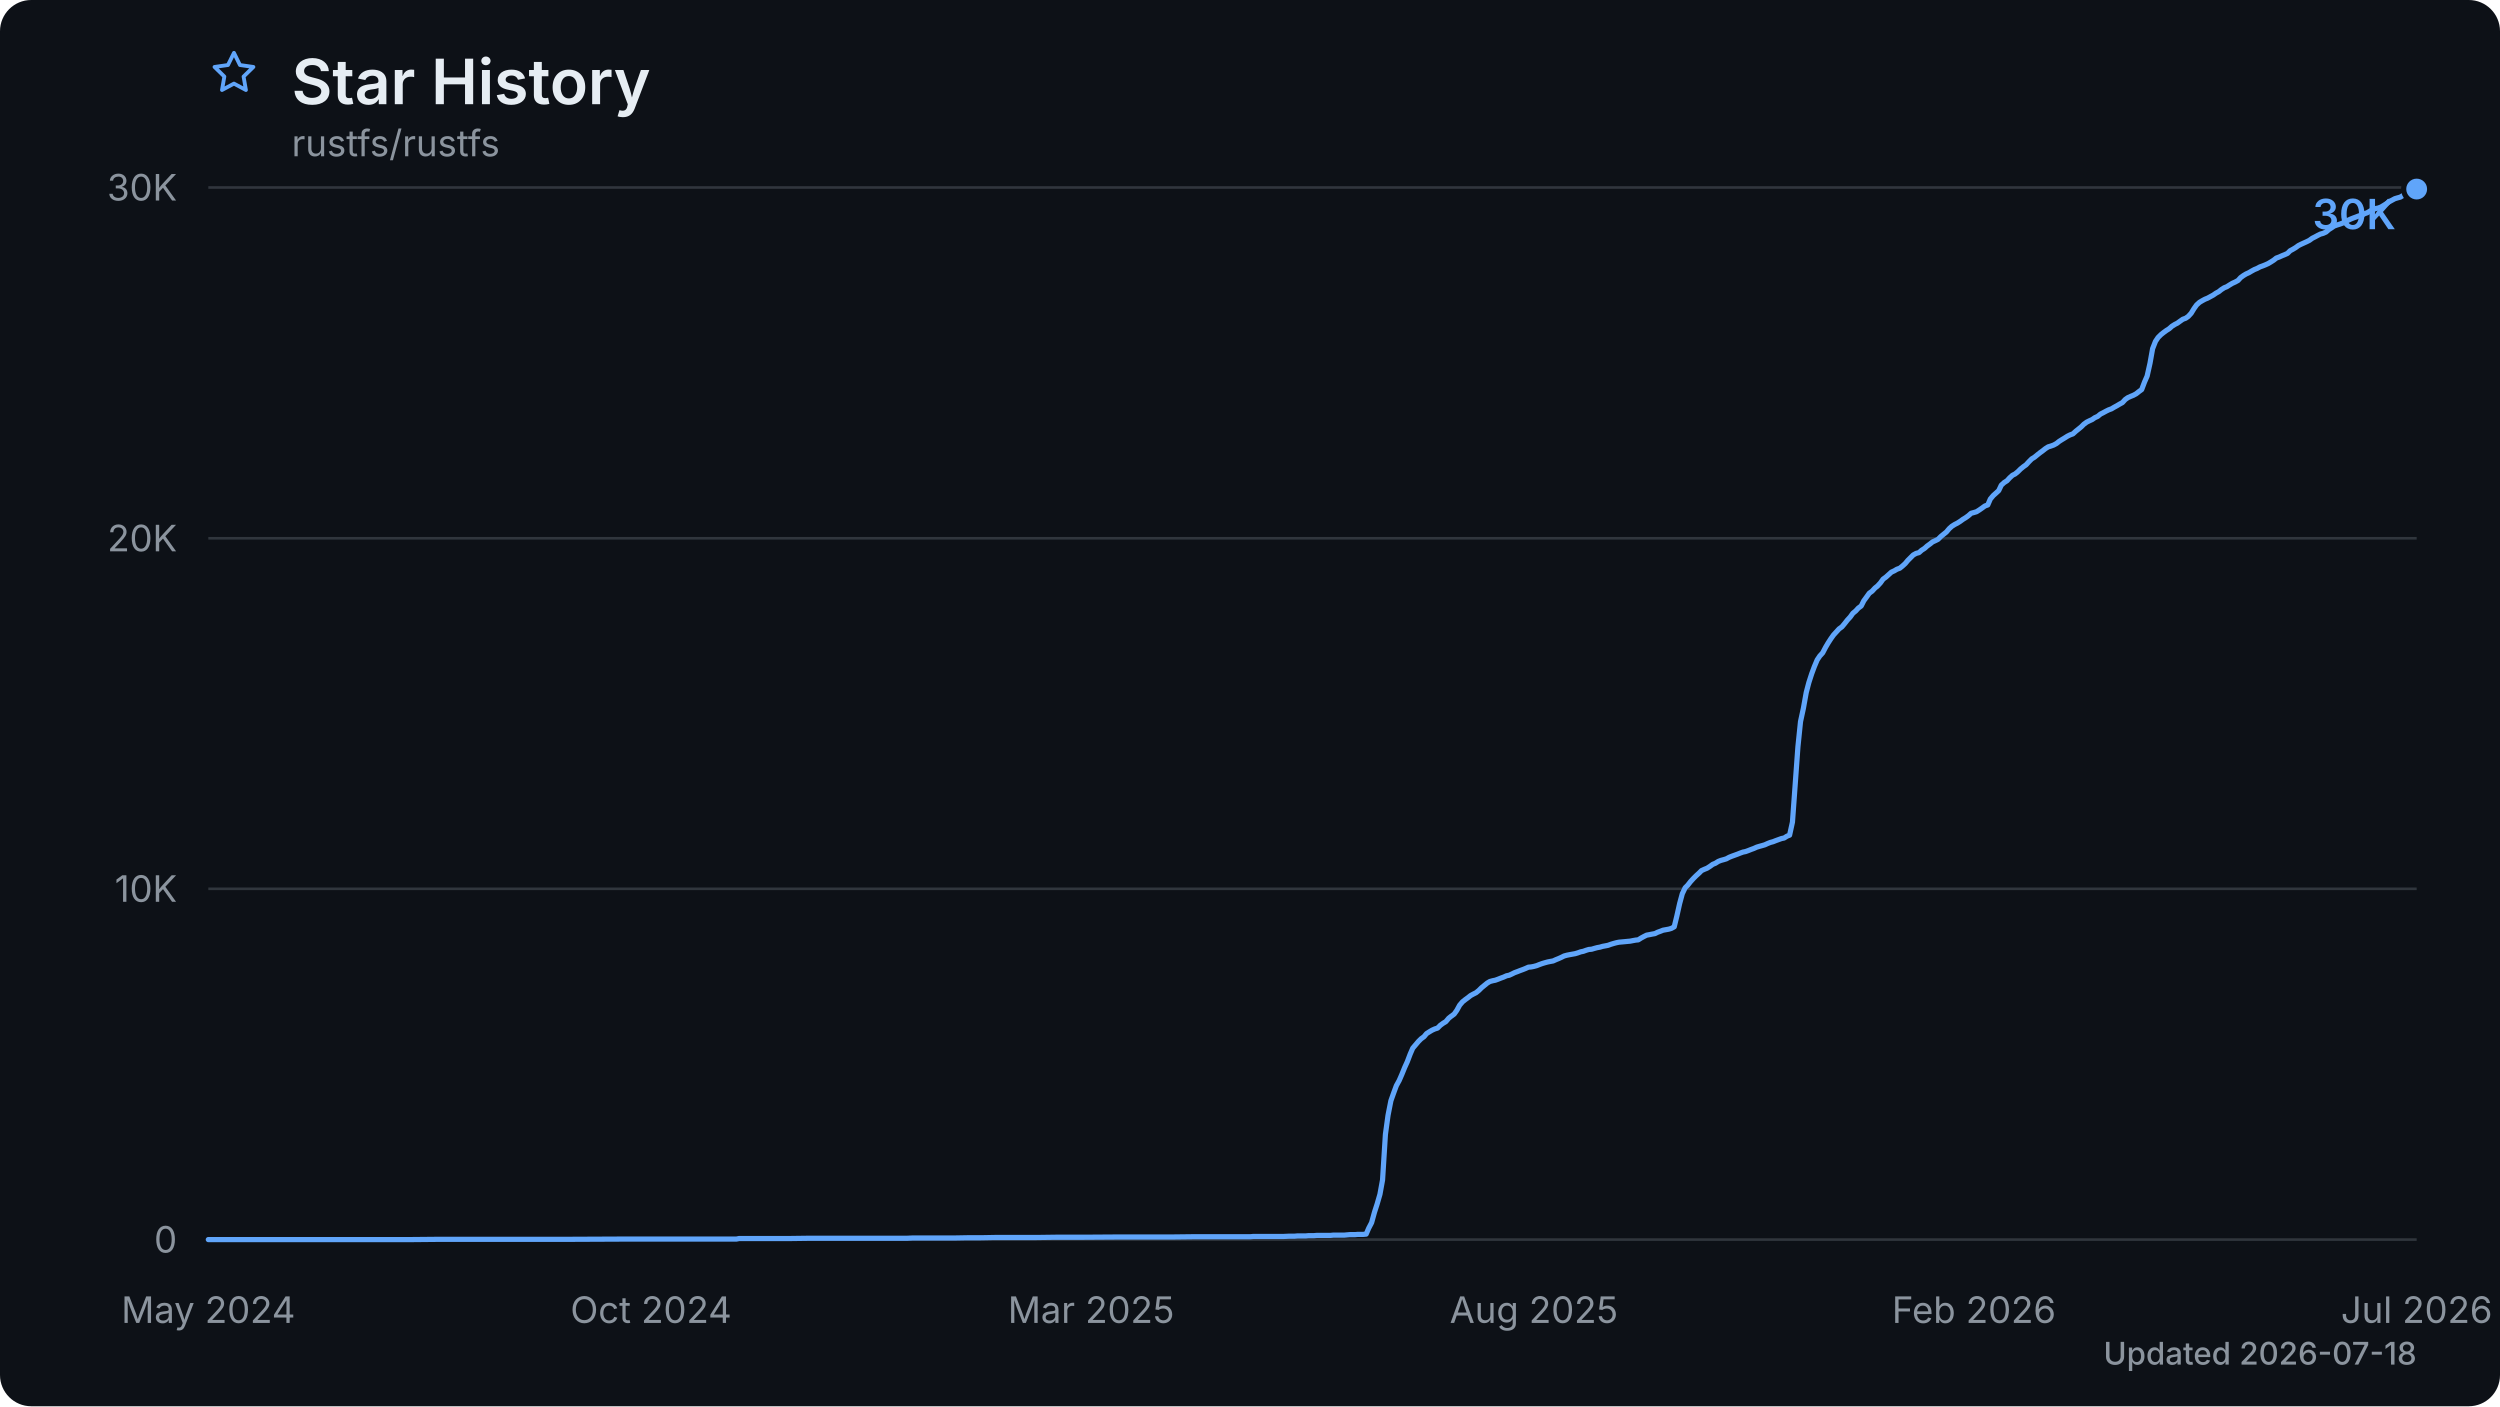
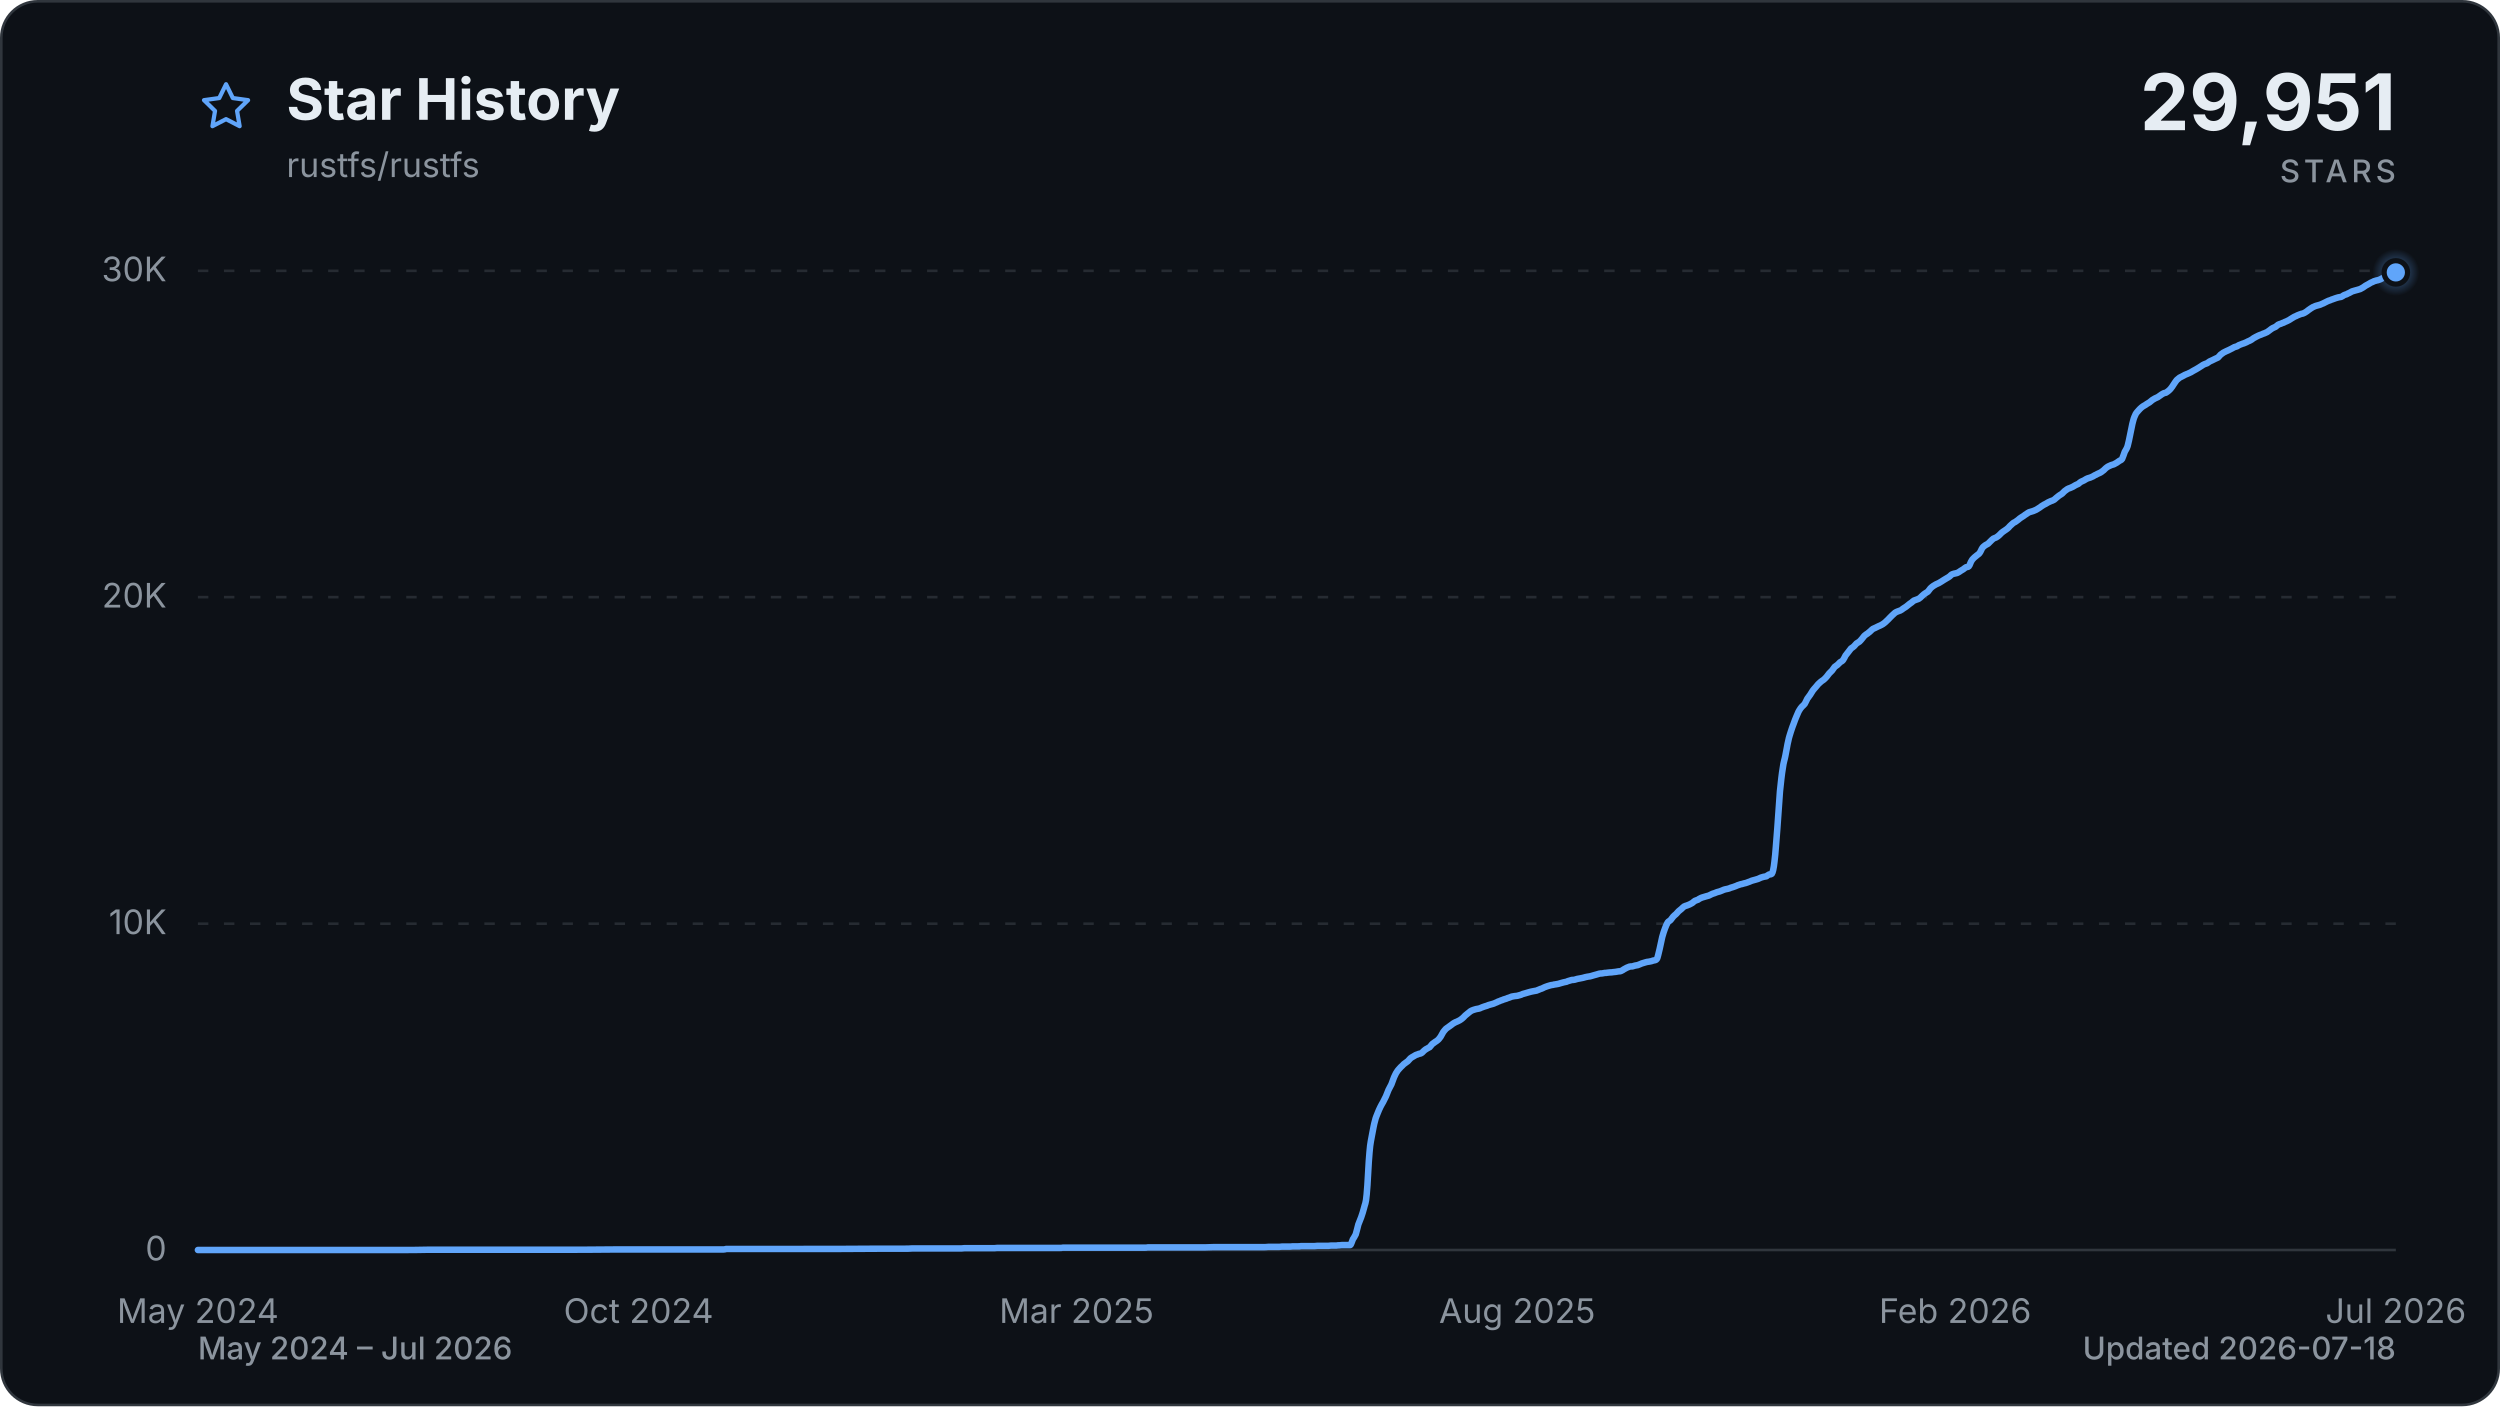
- <svg xmlns="http://www.w3.org/2000/svg" viewBox="0 0 960 540" role="img" aria-labelledby="title description" data-style="minimal" data-animated="true">
+ <svg xmlns="http://www.w3.org/2000/svg" viewBox="0 0 960 540" role="img" aria-labelledby="title description" data-style="minimal" data-variant="line" data-animated="true">
  <defs>
    <linearGradient id="trend" x1="0" y1="0" x2="1" y2="0">
      <stop offset="0%" stop-color="#60a5fa" />
      <stop offset="100%" stop-color="#60a5fa" />
    </linearGradient>
+     <radialGradient id="marker-halo" cx="50%" cy="50%" r="50%">
+       <stop offset="0%" stop-color="#60a5fa" stop-opacity="0.55" />
+       <stop offset="100%" stop-color="#60a5fa" stop-opacity="0" />
+     </radialGradient>
  </defs>
  <style>
- .trend-enter{transform-box:fill-box;transform-origin:center;animation:trend-enter 480ms cubic-bezier(0.16,1,0.3,1)}
- .marker-enter{transform-box:fill-box;transform-origin:center;animation:marker-enter 300ms cubic-bezier(0.16,1,0.3,1)}
- @keyframes trend-enter{from{opacity:.4;transform:translateY(8px)}to{opacity:1;transform:translateY(0)}}
- @keyframes marker-enter{from{opacity:.6;transform:scale(.82)}to{opacity:1;transform:scale(1)}}
- @media (prefers-reduced-motion:reduce){.trend-enter,.marker-enter{animation:none!important}}
+ .trend-enter{transform-box:fill-box;transform-origin:center;animation:trend-enter 520ms cubic-bezier(0.16,1,0.3,1)}
+ .marker-enter{transform-box:fill-box;transform-origin:center;animation:marker-enter 320ms cubic-bezier(0.16,1,0.3,1) 200ms both}
+ .marker-pulse{transform-box:fill-box;transform-origin:center;animation:marker-pulse 2.6s ease-out infinite}
+ @keyframes trend-enter{from{opacity:.35;transform:translateY(10px)}to{opacity:1;transform:translateY(0)}}
+ @keyframes marker-enter{from{opacity:0;transform:scale(.4)}to{opacity:1;transform:scale(1)}}
+ @keyframes marker-pulse{0%{opacity:.5;transform:scale(.7)}70%,100%{opacity:0;transform:scale(2.1)}}
+ @media (prefers-reduced-motion:reduce){.trend-enter,.marker-enter,.marker-pulse{animation:none!important}}
+ @media (prefers-reduced-motion:reduce){.marker-pulse{opacity:0}}
</style>
-   <rect width="960" height="540" fill="#0d1117" rx="12" />
-   <path d="M12 2.8l2.8 5.7 6.3.9-4.6 4.5 1.1 6.3-5.6-3-5.6 3 1.1-6.3-4.6-4.5 6.3-.9L12 2.8Z" transform="translate(80 18) scale(.82)" fill="none" stroke="url(#trend)" stroke-width="1.8" stroke-linejoin="round" aria-hidden="true" />
-   <text x="112" y="40" fill="#e6edf3" font-family="ui-sans-serif, system-ui, -apple-system, BlinkMacSystemFont, 'Segoe UI', sans-serif" font-size="24" font-weight="600">Star History</text>
-   <text x="112" y="60" fill="#8b949e" font-family="ui-sans-serif, system-ui, -apple-system, BlinkMacSystemFont, 'Segoe UI', sans-serif" font-size="14">rustfs/rustfs</text>
-   <line x1="80" y1="476.0" x2="928" y2="476.0" stroke="#30363d" stroke-width="1" />
-   <text x="68" y="481.0" fill="#8b949e" font-family="ui-sans-serif, system-ui, -apple-system, BlinkMacSystemFont, 'Segoe UI', sans-serif" font-size="14" text-anchor="end">0</text>
-   <line x1="80" y1="341.3" x2="928" y2="341.3" stroke="#30363d" stroke-width="1" />
-   <text x="68" y="346.3" fill="#8b949e" font-family="ui-sans-serif, system-ui, -apple-system, BlinkMacSystemFont, 'Segoe UI', sans-serif" font-size="14" text-anchor="end">10K</text>
-   <line x1="80" y1="206.7" x2="928" y2="206.7" stroke="#30363d" stroke-width="1" />
-   <text x="68" y="211.7" fill="#8b949e" font-family="ui-sans-serif, system-ui, -apple-system, BlinkMacSystemFont, 'Segoe UI', sans-serif" font-size="14" text-anchor="end">20K</text>
-   <line x1="80" y1="72.0" x2="928" y2="72.0" stroke="#30363d" stroke-width="1" />
-   <text x="68" y="77.0" fill="#8b949e" font-family="ui-sans-serif, system-ui, -apple-system, BlinkMacSystemFont, 'Segoe UI', sans-serif" font-size="14" text-anchor="end">30K</text>
-   <text x="80.0" y="508" fill="#8b949e" font-family="ui-sans-serif, system-ui, -apple-system, BlinkMacSystemFont, 'Segoe UI', sans-serif" font-size="14" text-anchor="middle">May 2024</text>
-   <text x="250.0" y="508" fill="#8b949e" font-family="ui-sans-serif, system-ui, -apple-system, BlinkMacSystemFont, 'Segoe UI', sans-serif" font-size="14" text-anchor="middle">Oct 2024</text>
-   <text x="419.0" y="508" fill="#8b949e" font-family="ui-sans-serif, system-ui, -apple-system, BlinkMacSystemFont, 'Segoe UI', sans-serif" font-size="14" text-anchor="middle">Mar 2025</text>
-   <text x="589.0" y="508" fill="#8b949e" font-family="ui-sans-serif, system-ui, -apple-system, BlinkMacSystemFont, 'Segoe UI', sans-serif" font-size="14" text-anchor="middle">Aug 2025</text>
-   <text x="758.0" y="508" fill="#8b949e" font-family="ui-sans-serif, system-ui, -apple-system, BlinkMacSystemFont, 'Segoe UI', sans-serif" font-size="14" text-anchor="middle">Feb 2026</text>
-   <text x="928.0" y="508" fill="#8b949e" font-family="ui-sans-serif, system-ui, -apple-system, BlinkMacSystemFont, 'Segoe UI', sans-serif" font-size="14" text-anchor="middle">Jul 2026</text>
+   <rect x="0.5" y="0.5" width="959" height="539" fill="#0d1117" stroke="#30363d" stroke-width="1" rx="14" />
+   <path d="M12 2.6l2.9 5.9 6.5.9-4.7 4.6 1.1 6.5-5.8-3-5.8 3 1.1-6.5-4.7-4.6 6.5-.9L12 2.6Z" transform="translate(76 30) scale(.9)" fill="none" stroke="url(#trend)" stroke-width="1.8" stroke-linejoin="round" aria-hidden="true" />
+   <text x="110" y="46" fill="#e6edf3" font-family="ui-sans-serif, system-ui, -apple-system, BlinkMacSystemFont, 'Segoe UI', sans-serif" font-size="22" font-weight="700">Star History</text>
+   <text x="110" y="68" fill="#8b949e" font-family="ui-sans-serif, system-ui, -apple-system, BlinkMacSystemFont, 'Segoe UI', sans-serif" font-size="13">rustfs/rustfs</text>
+   <text x="920" y="50" fill="#e6edf3" font-family="ui-sans-serif, system-ui, -apple-system, BlinkMacSystemFont, 'Segoe UI', sans-serif" font-size="30" font-weight="700" text-anchor="end">29,951</text>
+   <text x="920" y="70" fill="#8b949e" font-family="ui-sans-serif, system-ui, -apple-system, BlinkMacSystemFont, 'Segoe UI', sans-serif" font-size="12" font-weight="500" letter-spacing="1.5" text-anchor="end">STARS</text>
+   <line x1="76" y1="480.0" x2="920" y2="480.0" stroke="#30363d" stroke-width="1" stroke-dasharray="0" opacity="1" />
+   <text x="64" y="484.0" fill="#8b949e" font-family="ui-sans-serif, system-ui, -apple-system, BlinkMacSystemFont, 'Segoe UI', sans-serif" font-size="13" text-anchor="end">0</text>
+   <line x1="76" y1="354.7" x2="920" y2="354.7" stroke="#30363d" stroke-width="1" stroke-dasharray="4 6" opacity="0.7" />
+   <text x="64" y="358.7" fill="#8b949e" font-family="ui-sans-serif, system-ui, -apple-system, BlinkMacSystemFont, 'Segoe UI', sans-serif" font-size="13" text-anchor="end">10K</text>
+   <line x1="76" y1="229.3" x2="920" y2="229.3" stroke="#30363d" stroke-width="1" stroke-dasharray="4 6" opacity="0.7" />
+   <text x="64" y="233.3" fill="#8b949e" font-family="ui-sans-serif, system-ui, -apple-system, BlinkMacSystemFont, 'Segoe UI', sans-serif" font-size="13" text-anchor="end">20K</text>
+   <line x1="76" y1="104.0" x2="920" y2="104.0" stroke="#30363d" stroke-width="1" stroke-dasharray="4 6" opacity="0.7" />
+   <text x="64" y="108.0" fill="#8b949e" font-family="ui-sans-serif, system-ui, -apple-system, BlinkMacSystemFont, 'Segoe UI', sans-serif" font-size="13" text-anchor="end">30K</text>
+   <text x="76.0" y="508" fill="#8b949e" font-family="ui-sans-serif, system-ui, -apple-system, BlinkMacSystemFont, 'Segoe UI', sans-serif" font-size="13" text-anchor="middle">May 2024</text>
+   <text x="245.2" y="508" fill="#8b949e" font-family="ui-sans-serif, system-ui, -apple-system, BlinkMacSystemFont, 'Segoe UI', sans-serif" font-size="13" text-anchor="middle">Oct 2024</text>
+   <text x="413.4" y="508" fill="#8b949e" font-family="ui-sans-serif, system-ui, -apple-system, BlinkMacSystemFont, 'Segoe UI', sans-serif" font-size="13" text-anchor="middle">Mar 2025</text>
+   <text x="582.6" y="508" fill="#8b949e" font-family="ui-sans-serif, system-ui, -apple-system, BlinkMacSystemFont, 'Segoe UI', sans-serif" font-size="13" text-anchor="middle">Aug 2025</text>
+   <text x="750.8" y="508" fill="#8b949e" font-family="ui-sans-serif, system-ui, -apple-system, BlinkMacSystemFont, 'Segoe UI', sans-serif" font-size="13" text-anchor="middle">Feb 2026</text>
+   <text x="920.0" y="508" fill="#8b949e" font-family="ui-sans-serif, system-ui, -apple-system, BlinkMacSystemFont, 'Segoe UI', sans-serif" font-size="13" text-anchor="middle">Jul 2026</text>
  <g class="trend-enter">
-     <path d="M 80.0 476.0 L 140.2 476.0 L 158.1 476.0 L 168.7 475.9 L 172.9 475.9 L 190.9 475.9 L 194.1 475.9 L 196.2 475.9 L 199.3 475.9 L 200.4 475.9 L 218.3 475.9 L 240.5 475.8 L 246.9 475.8 L 260.6 475.8 L 265.9 475.8 L 270.1 475.8 L 282.8 475.8 L 283.8 475.6 L 288.0 475.6 L 295.4 475.6 L 297.5 475.6 L 302.8 475.6 L 310.2 475.5 L 312.3 475.5 L 343.0 475.5 L 344.0 475.5 L 346.1 475.5 L 348.2 475.5 L 350.3 475.4 L 351.4 475.4 L 352.5 475.4 L 355.6 475.4 L 356.7 475.4 L 366.2 475.4 L 371.5 475.3 L 374.6 475.3 L 375.7 475.3 L 376.7 475.3 L 382.0 475.2 L 383.1 475.2 L 386.3 475.2 L 387.3 475.2 L 388.4 475.2 L 393.6 475.2 L 397.9 475.2 L 405.3 475.1 L 409.5 475.1 L 411.6 475.1 L 412.7 475.1 L 413.7 475.1 L 415.8 475.1 L 430.6 475.0 L 435.9 475.0 L 445.4 475.0 L 446.4 475.0 L 450.7 475.0 L 459.1 474.9 L 461.2 474.9 L 463.3 474.9 L 464.4 474.9 L 468.6 474.9 L 471.8 474.9 L 480.2 474.9 L 481.3 474.8 L 486.6 474.8 L 487.6 474.8 L 488.7 474.8 L 489.7 474.8 L 490.8 474.8 L 492.9 474.8 L 495.0 474.7 L 496.1 474.7 L 497.1 474.7 L 498.2 474.6 L 499.2 474.6 L 500.3 474.6 L 501.4 474.6 L 502.4 474.5 L 503.5 474.5 L 504.5 474.5 L 505.6 474.4 L 508.8 474.4 L 510.9 474.4 L 511.9 474.3 L 513.0 474.3 L 516.1 474.3 L 517.2 474.2 L 518.3 474.1 L 519.3 474.1 L 520.4 474.1 L 521.4 474.0 L 522.5 474.0 L 523.5 474.0 L 524.6 473.9 L 525.6 471.6 L 526.7 469.5 L 527.8 465.5 L 528.8 462.4 L 529.9 458.6 L 530.9 453.1 L 532.0 435.6 L 533.0 428.3 L 534.1 422.7 L 535.2 419.6 L 536.2 416.9 L 537.3 414.9 L 538.3 412.6 L 539.4 409.9 L 540.4 407.7 L 541.5 404.8 L 542.5 402.5 L 543.6 401.2 L 544.7 399.9 L 545.7 398.9 L 546.8 398.1 L 547.8 396.9 L 548.9 396.2 L 549.9 395.6 L 551.0 395.1 L 552.0 394.8 L 553.1 393.7 L 554.2 392.9 L 555.2 392.3 L 556.3 391.0 L 557.3 390.2 L 558.4 389.4 L 559.4 388.0 L 560.5 386.0 L 561.6 384.7 L 562.6 383.9 L 563.7 383.1 L 564.7 382.3 L 565.8 381.7 L 566.8 381.2 L 567.9 380.3 L 568.9 379.3 L 570.0 378.4 L 571.1 377.5 L 572.1 376.9 L 573.2 376.6 L 574.2 376.4 L 575.3 376.0 L 576.3 375.6 L 577.4 375.2 L 578.5 374.7 L 579.5 374.5 L 580.6 374.0 L 581.6 373.5 L 582.7 373.1 L 583.7 372.7 L 584.8 372.3 L 585.8 371.9 L 586.9 371.4 L 588.0 371.3 L 589.0 371.1 L 590.1 370.8 L 591.1 370.4 L 592.2 370.0 L 593.2 369.7 L 594.3 369.4 L 595.3 369.2 L 596.4 369.0 L 597.5 368.5 L 598.5 368.1 L 599.6 367.6 L 600.6 367.1 L 601.7 366.8 L 602.7 366.6 L 603.8 366.4 L 604.9 366.2 L 605.9 365.9 L 607.0 365.5 L 608.0 365.3 L 609.1 364.9 L 610.1 364.6 L 611.2 364.5 L 612.2 364.2 L 613.3 363.9 L 614.4 363.7 L 615.4 363.4 L 616.5 363.2 L 617.5 363.0 L 618.6 362.6 L 619.6 362.3 L 620.7 362.0 L 621.7 361.8 L 622.8 361.7 L 623.9 361.6 L 624.9 361.5 L 626.0 361.4 L 627.0 361.2 L 628.1 361.0 L 629.1 360.9 L 630.2 360.2 L 631.3 359.6 L 632.3 359.1 L 633.4 358.9 L 634.4 358.7 L 635.5 358.5 L 636.5 358.0 L 637.6 357.6 L 638.6 357.2 L 639.7 357.0 L 640.8 356.8 L 641.8 356.5 L 642.9 355.9 L 643.9 351.8 L 645.0 346.9 L 646.0 343.2 L 647.1 340.9 L 648.1 339.9 L 649.2 338.5 L 650.3 337.3 L 651.3 336.3 L 652.4 335.3 L 653.4 334.3 L 654.5 333.8 L 655.5 333.4 L 656.6 332.7 L 657.7 331.9 L 658.7 331.5 L 659.8 330.8 L 660.8 330.4 L 661.9 330.1 L 662.9 329.8 L 664.0 329.2 L 665.0 328.8 L 666.1 328.4 L 667.2 328.0 L 668.2 327.6 L 669.3 327.2 L 670.3 327.0 L 671.4 326.6 L 672.4 326.2 L 673.5 325.8 L 674.6 325.3 L 675.6 325.0 L 676.7 324.7 L 677.7 324.4 L 678.8 323.9 L 679.8 323.5 L 680.9 323.2 L 681.9 322.8 L 683.0 322.4 L 684.1 322.0 L 685.1 321.8 L 686.2 321.1 L 687.2 320.7 L 688.3 315.7 L 689.3 302.0 L 690.4 286.8 L 691.4 277.1 L 692.5 272.0 L 693.6 265.9 L 694.6 262.1 L 695.7 258.7 L 696.7 256.0 L 697.8 253.4 L 698.8 251.9 L 699.9 250.7 L 701.0 248.6 L 702.0 246.9 L 703.1 245.2 L 704.1 243.8 L 705.2 242.6 L 706.2 241.5 L 707.3 240.7 L 708.3 239.5 L 709.4 238.1 L 710.5 236.9 L 711.5 235.5 L 712.6 234.6 L 713.6 233.5 L 714.7 232.7 L 715.7 230.7 L 716.8 229.2 L 717.8 227.8 L 718.9 227.0 L 720.0 225.8 L 721.0 225.0 L 722.1 223.8 L 723.1 222.4 L 724.2 221.6 L 725.2 220.7 L 726.3 219.7 L 727.4 219.2 L 728.4 218.6 L 729.5 218.2 L 730.5 217.4 L 731.6 216.4 L 732.6 215.2 L 733.7 214.1 L 734.7 213.1 L 735.8 212.5 L 736.9 212.2 L 737.9 211.3 L 739.0 210.6 L 740.0 209.7 L 741.1 208.9 L 742.1 208.1 L 743.2 207.6 L 744.2 207.1 L 745.3 206.0 L 746.4 205.1 L 747.4 204.3 L 748.5 203.0 L 749.5 202.1 L 750.6 201.4 L 751.6 200.9 L 752.7 200.2 L 753.8 199.4 L 754.8 198.8 L 755.9 198.0 L 756.9 197.1 L 758.0 196.8 L 759.0 196.5 L 760.1 195.8 L 761.1 195.1 L 762.2 194.3 L 763.3 193.9 L 764.3 191.6 L 765.4 190.3 L 766.4 189.4 L 767.5 188.4 L 768.5 186.3 L 769.6 185.3 L 770.7 184.6 L 771.7 183.5 L 772.8 182.5 L 773.8 182.0 L 774.9 181.1 L 775.9 180.1 L 777.0 179.2 L 778.0 178.5 L 779.1 177.3 L 780.2 176.2 L 781.2 175.6 L 782.3 174.7 L 783.3 173.9 L 784.4 173.1 L 785.4 172.3 L 786.5 171.6 L 787.5 171.3 L 788.6 170.9 L 789.7 170.3 L 790.7 169.5 L 791.8 168.8 L 792.8 168.2 L 793.9 167.5 L 794.9 167.0 L 796.0 166.6 L 797.1 165.6 L 798.1 164.8 L 799.2 163.9 L 800.2 162.9 L 801.3 162.1 L 802.3 161.6 L 803.4 161.1 L 804.4 160.4 L 805.5 159.9 L 806.6 159.0 L 807.6 158.5 L 808.7 157.9 L 809.7 157.4 L 810.8 157.0 L 811.8 156.4 L 812.9 155.8 L 813.9 155.2 L 815.0 154.6 L 816.1 153.4 L 817.1 152.7 L 818.2 152.2 L 819.2 151.8 L 820.3 151.2 L 821.3 150.4 L 822.4 149.6 L 823.5 146.7 L 824.5 144.4 L 825.6 139.5 L 826.6 133.9 L 827.7 131.1 L 828.7 129.6 L 829.8 128.5 L 830.8 127.7 L 831.9 126.9 L 833.0 126.2 L 834.0 125.3 L 835.1 124.6 L 836.1 124.1 L 837.2 123.3 L 838.2 122.6 L 839.3 122.2 L 840.3 121.5 L 841.4 120.3 L 842.5 118.5 L 843.5 117.1 L 844.6 116.1 L 845.6 115.5 L 846.7 114.9 L 847.7 114.5 L 848.8 113.9 L 849.9 113.3 L 850.9 112.6 L 852.0 112.0 L 853.0 111.2 L 854.1 110.5 L 855.1 110.1 L 856.2 109.4 L 857.2 108.8 L 858.3 108.3 L 859.4 107.7 L 860.4 106.6 L 861.5 105.8 L 862.5 105.2 L 863.6 104.7 L 864.6 104.1 L 865.7 103.5 L 866.7 103.1 L 867.8 102.5 L 868.9 102.1 L 869.9 101.7 L 871.0 101.2 L 872.0 100.6 L 873.1 99.9 L 874.1 99.1 L 875.2 98.7 L 876.3 98.2 L 877.3 97.8 L 878.4 97.3 L 879.4 96.3 L 880.5 95.7 L 881.5 95.1 L 882.6 94.3 L 883.6 93.8 L 884.7 93.3 L 885.8 92.8 L 886.8 92.3 L 887.9 91.5 L 888.9 91.0 L 890.0 90.4 L 891.0 89.9 L 892.1 89.6 L 893.2 89.1 L 894.2 88.2 L 895.3 87.5 L 896.3 86.8 L 897.4 86.4 L 898.4 86.1 L 899.5 85.7 L 900.5 85.1 L 901.6 84.6 L 902.7 84.1 L 903.7 83.7 L 904.8 83.3 L 905.8 82.9 L 906.9 82.7 L 907.9 82.1 L 909.0 81.7 L 910.0 81.1 L 911.1 80.5 L 912.2 80.1 L 913.2 79.9 L 914.3 79.5 L 915.3 78.9 L 916.4 78.2 L 917.4 77.5 L 918.5 76.9 L 919.6 76.3 L 920.6 76.0 L 921.7 75.7 L 922.7 75.1 L 923.8 74.6 L 924.8 74.0 L 925.9 73.5 L 926.9 72.8 L 928.0 72.6" fill="none" stroke="url(#trend)" stroke-width="2" stroke-linecap="round" stroke-linejoin="round" />
+     <path d="M 76.0 480.0 C 96.0 480.0, 115.9 480.0, 135.9 480.0 C 141.9 480.0, 147.8 480.0, 153.8 480.0 C 157.3 480.0, 160.8 480.0, 164.3 479.9 C 165.7 479.9, 167.1 479.9, 168.5 479.9 C 174.4 479.9, 180.4 479.9, 186.4 479.9 C 187.4 479.9, 188.5 479.9, 189.5 479.9 C 190.2 479.9, 190.9 479.9, 191.6 479.9 C 192.7 479.9, 193.7 479.9, 194.8 479.9 C 195.1 479.9, 195.5 479.9, 195.8 479.9 C 201.8 479.9, 207.7 479.9, 213.7 479.9 C 221.0 479.9, 228.4 479.9, 235.8 479.8 C 237.9 479.8, 240.0 479.8, 242.1 479.8 C 246.6 479.8, 251.2 479.8, 255.7 479.8 C 257.5 479.8, 259.2 479.8, 261.0 479.8 C 262.4 479.8, 263.8 479.8, 265.2 479.8 C 269.4 479.8, 273.6 479.8, 277.8 479.8 C 278.2 479.8, 278.5 479.7, 278.9 479.6 C 280.3 479.6, 281.7 479.6, 283.1 479.6 C 285.5 479.6, 288.0 479.6, 290.4 479.6 C 291.1 479.6, 291.8 479.6, 292.5 479.6 C 294.3 479.6, 296.0 479.6, 297.8 479.6 C 300.2 479.6, 302.7 479.6, 305.1 479.6 C 305.8 479.6, 306.5 479.6, 307.2 479.6 C 317.4 479.6, 327.6 479.6, 337.7 479.5 C 338.1 479.5, 338.4 479.5, 338.8 479.5 C 339.5 479.5, 340.2 479.5, 340.9 479.5 C 341.6 479.5, 342.3 479.5, 343.0 479.5 C 343.7 479.5, 344.4 479.5, 345.1 479.5 C 345.4 479.5, 345.8 479.5, 346.1 479.5 C 346.5 479.5, 346.8 479.5, 347.2 479.5 C 348.2 479.5, 349.3 479.5, 350.3 479.4 C 350.7 479.4, 351.0 479.4, 351.4 479.4 C 354.5 479.4, 357.7 479.4, 360.8 479.4 C 362.6 479.4, 364.3 479.4, 366.1 479.4 C 367.1 479.4, 368.2 479.4, 369.2 479.4 C 369.6 479.4, 369.9 479.3, 370.3 479.3 C 370.6 479.3, 371.0 479.3, 371.3 479.3 C 373.1 479.3, 374.9 479.3, 376.6 479.3 C 377.0 479.3, 377.3 479.3, 377.7 479.3 C 378.7 479.3, 379.8 479.3, 380.8 479.3 C 381.2 479.3, 381.5 479.3, 381.9 479.3 C 382.2 479.3, 382.6 479.2, 382.9 479.2 C 384.7 479.2, 386.4 479.2, 388.2 479.2 C 389.6 479.2, 391.0 479.2, 392.4 479.2 C 394.8 479.2, 397.3 479.2, 399.7 479.2 C 401.1 479.2, 402.5 479.2, 403.9 479.2 C 404.6 479.2, 405.3 479.2, 406.0 479.2 C 406.4 479.2, 406.7 479.2, 407.1 479.2 C 407.4 479.2, 407.8 479.2, 408.1 479.1 C 408.8 479.1, 409.5 479.1, 410.2 479.1 C 415.1 479.1, 420.0 479.1, 425.0 479.1 C 426.7 479.1, 428.5 479.1, 430.2 479.1 C 433.4 479.1, 436.5 479.1, 439.7 479.1 C 440.0 479.1, 440.4 479.1, 440.7 479.0 C 442.1 479.0, 443.5 479.0, 444.9 479.0 C 447.7 479.0, 450.5 479.0, 453.3 479.0 C 454.0 479.0, 454.7 479.0, 455.4 479.0 C 456.1 479.0, 456.8 479.0, 457.5 479.0 C 457.9 479.0, 458.2 479.0, 458.6 479.0 C 460.0 479.0, 461.4 479.0, 462.8 479.0 C 463.8 479.0, 464.9 478.9, 465.9 478.9 C 468.7 478.9, 471.5 478.9, 474.4 478.9 C 474.7 478.9, 475.1 478.9, 475.4 478.9 C 477.2 478.9, 478.9 478.9, 480.7 478.9 C 481.0 478.9, 481.4 478.9, 481.7 478.9 C 482.1 478.9, 482.4 478.9, 482.8 478.9 C 483.1 478.9, 483.5 478.9, 483.8 478.9 C 484.2 478.9, 484.5 478.9, 484.9 478.9 C 485.6 478.9, 486.3 478.9, 487.0 478.8 C 487.7 478.8, 488.4 478.8, 489.1 478.8 C 489.4 478.8, 489.8 478.8, 490.1 478.8 C 490.5 478.8, 490.8 478.8, 491.2 478.8 C 491.5 478.8, 491.9 478.7, 492.2 478.7 C 492.6 478.7, 492.9 478.7, 493.3 478.7 C 493.6 478.7, 494.0 478.7, 494.3 478.7 C 494.7 478.7, 495.0 478.7, 495.4 478.7 C 495.7 478.7, 496.1 478.6, 496.4 478.6 C 496.8 478.6, 497.1 478.6, 497.5 478.6 C 497.8 478.6, 498.2 478.6, 498.5 478.6 C 498.9 478.6, 499.2 478.6, 499.6 478.5 C 500.6 478.5, 501.7 478.5, 502.7 478.5 C 503.4 478.5, 504.1 478.5, 504.8 478.5 C 505.2 478.5, 505.5 478.4, 505.9 478.4 C 506.2 478.4, 506.6 478.4, 506.9 478.4 C 508.0 478.4, 509.0 478.4, 510.1 478.4 C 510.4 478.4, 510.8 478.3, 511.1 478.3 C 511.5 478.3, 511.8 478.3, 512.2 478.3 C 512.5 478.3, 512.9 478.3, 513.2 478.3 C 513.6 478.2, 513.9 478.2, 514.3 478.2 C 514.6 478.2, 515.0 478.1, 515.3 478.1 C 515.7 478.1, 516.0 478.1, 516.4 478.1 C 516.7 478.1, 517.1 478.1, 517.4 478.1 C 517.8 478.1, 518.1 478.1, 518.5 478.1 C 518.8 478.0, 519.2 476.6, 519.5 475.9 C 519.9 475.2, 520.2 474.9, 520.6 474.0 C 520.9 473.1, 521.3 471.3, 521.6 470.2 C 522.0 469.1, 522.3 468.4, 522.7 467.4 C 523.1 466.3, 523.4 465.3, 523.8 463.8 C 524.1 462.4, 524.5 462.3, 524.8 458.7 C 525.2 455.1, 525.5 446.2, 525.9 442.4 C 526.2 438.5, 526.6 437.6, 526.9 435.6 C 527.3 433.6, 527.6 431.7, 528.0 430.4 C 528.3 429.0, 528.7 428.4, 529.0 427.5 C 529.4 426.6, 529.7 425.7, 530.1 425.0 C 530.4 424.3, 530.8 423.8, 531.1 423.2 C 531.5 422.5, 531.8 421.7, 532.2 421.0 C 532.5 420.2, 532.9 419.3, 533.2 418.5 C 533.6 417.8, 533.9 417.2, 534.3 416.4 C 534.6 415.6, 535.0 414.5, 535.3 413.7 C 535.7 412.9, 536.0 412.1, 536.4 411.6 C 536.7 411.0, 537.1 410.7, 537.4 410.3 C 537.8 409.9, 538.1 409.5, 538.5 409.2 C 538.8 408.8, 539.2 408.5, 539.5 408.3 C 539.9 408.0, 540.2 407.8, 540.6 407.5 C 540.9 407.2, 541.3 406.7, 541.6 406.4 C 542.0 406.1, 542.3 405.9, 542.7 405.7 C 543.0 405.5, 543.4 405.3, 543.7 405.1 C 544.1 405.0, 544.4 404.9, 544.8 404.7 C 545.1 404.6, 545.5 404.6, 545.8 404.4 C 546.2 404.2, 546.5 403.7, 546.9 403.4 C 547.2 403.1, 547.6 402.9, 547.9 402.7 C 548.3 402.4, 548.6 402.4, 549.0 402.1 C 549.3 401.8, 549.7 401.3, 550.0 400.9 C 550.4 400.6, 550.7 400.4, 551.1 400.1 C 551.4 399.9, 551.8 399.7, 552.1 399.4 C 552.5 399.1, 552.8 398.6, 553.2 398.1 C 553.5 397.5, 553.9 396.8, 554.2 396.3 C 554.6 395.8, 554.9 395.4, 555.3 395.0 C 555.6 394.7, 556.0 394.6, 556.3 394.3 C 556.7 394.0, 557.0 393.8, 557.4 393.5 C 557.7 393.2, 558.1 393.0, 558.4 392.8 C 558.8 392.6, 559.1 392.4, 559.5 392.3 C 559.8 392.1, 560.2 392.0, 560.5 391.8 C 560.9 391.6, 561.2 391.3, 561.6 391.0 C 561.9 390.7, 562.3 390.4, 562.6 390.0 C 563.0 389.7, 563.3 389.4, 563.7 389.1 C 564.0 388.9, 564.4 388.5, 564.7 388.3 C 565.1 388.1, 565.4 387.9, 565.8 387.8 C 566.1 387.7, 566.5 387.6, 566.8 387.5 C 567.2 387.4, 567.5 387.4, 567.9 387.3 C 568.2 387.2, 568.6 387.1, 568.9 386.9 C 569.3 386.8, 569.6 386.6, 570.0 386.5 C 570.3 386.4, 570.7 386.3, 571.0 386.2 C 571.4 386.0, 571.7 385.9, 572.1 385.8 C 572.4 385.7, 572.8 385.6, 573.2 385.5 C 573.5 385.4, 573.9 385.3, 574.2 385.1 C 574.6 385.0, 574.9 384.8, 575.3 384.6 C 575.6 384.5, 576.0 384.4, 576.3 384.2 C 576.7 384.1, 577.0 384.0, 577.4 383.8 C 577.7 383.7, 578.1 383.6, 578.4 383.5 C 578.8 383.3, 579.1 383.2, 579.5 383.1 C 579.8 383.0, 580.2 382.8, 580.5 382.7 C 580.9 382.6, 581.2 382.6, 581.6 382.5 C 581.9 382.5, 582.3 382.4, 582.6 382.4 C 583.0 382.3, 583.3 382.2, 583.7 382.1 C 584.0 382.0, 584.4 381.9, 584.7 381.7 C 585.1 381.6, 585.4 381.5, 585.8 381.4 C 586.1 381.3, 586.5 381.2, 586.8 381.1 C 587.2 381.0, 587.5 380.9, 587.9 380.8 C 588.2 380.7, 588.6 380.7, 588.9 380.6 C 589.3 380.5, 589.6 380.5, 590.0 380.4 C 590.3 380.3, 590.7 380.1, 591.0 380.0 C 591.4 379.8, 591.7 379.7, 592.1 379.6 C 592.4 379.4, 592.8 379.3, 593.1 379.1 C 593.5 379.0, 593.8 378.8, 594.2 378.7 C 594.5 378.6, 594.9 378.5, 595.2 378.4 C 595.6 378.3, 595.9 378.2, 596.3 378.2 C 596.6 378.1, 597.0 378.0, 597.3 378.0 C 597.7 377.9, 598.0 377.9, 598.4 377.8 C 598.7 377.7, 599.1 377.6, 599.4 377.5 C 599.8 377.4, 600.1 377.3, 600.5 377.2 C 600.8 377.1, 601.2 377.1, 601.5 377.0 C 601.9 376.8, 602.2 376.7, 602.6 376.6 C 602.9 376.5, 603.3 376.4, 603.6 376.3 C 604.0 376.3, 604.3 376.3, 604.7 376.2 C 605.0 376.1, 605.4 376.0, 605.7 375.9 C 606.1 375.8, 606.4 375.8, 606.8 375.7 C 607.1 375.6, 607.5 375.6, 607.8 375.5 C 608.2 375.4, 608.5 375.3, 608.9 375.2 C 609.2 375.1, 609.6 375.1, 609.9 375.0 C 610.3 375.0, 610.6 374.9, 611.0 374.8 C 611.3 374.7, 611.7 374.6, 612.0 374.5 C 612.4 374.4, 612.7 374.3, 613.1 374.2 C 613.4 374.1, 613.8 374.0, 614.1 373.9 C 614.5 373.8, 614.8 373.8, 615.2 373.8 C 615.5 373.7, 615.9 373.7, 616.2 373.6 C 616.6 373.6, 616.9 373.6, 617.3 373.5 C 617.6 373.5, 618.0 373.4, 618.3 373.4 C 618.7 373.4, 619.0 373.4, 619.4 373.3 C 619.7 373.3, 620.1 373.2, 620.4 373.2 C 620.8 373.1, 621.1 373.1, 621.5 373.0 C 621.8 373.0, 622.2 373.0, 622.6 372.8 C 622.9 372.7, 623.3 372.4, 623.6 372.2 C 624.0 372.0, 624.3 371.8, 624.7 371.6 C 625.0 371.5, 625.4 371.3, 625.7 371.2 C 626.1 371.1, 626.4 371.1, 626.8 371.1 C 627.1 371.0, 627.5 370.9, 627.8 370.8 C 628.2 370.7, 628.5 370.7, 628.9 370.6 C 629.2 370.5, 629.6 370.3, 629.9 370.2 C 630.3 370.0, 630.6 369.9, 631.0 369.8 C 631.3 369.7, 631.7 369.6, 632.0 369.5 C 632.4 369.4, 632.7 369.3, 633.1 369.3 C 633.4 369.2, 633.8 369.2, 634.1 369.1 C 634.5 369.0, 634.8 368.8, 635.2 368.8 C 635.5 368.7, 635.9 368.7, 636.2 368.3 C 636.6 367.8, 636.9 365.8, 637.3 364.4 C 637.6 363.0, 638.0 361.1, 638.3 359.8 C 638.7 358.5, 639.0 357.3, 639.4 356.4 C 639.7 355.5, 640.1 354.8, 640.4 354.2 C 640.8 353.7, 641.1 353.7, 641.5 353.3 C 641.8 352.9, 642.2 352.4, 642.5 352.0 C 642.9 351.6, 643.2 351.3, 643.6 351.0 C 643.9 350.6, 644.3 350.3, 644.6 349.9 C 645.0 349.6, 645.3 349.3, 645.7 349.0 C 646.0 348.7, 646.4 348.3, 646.7 348.1 C 647.1 347.9, 647.4 347.8, 647.8 347.7 C 648.1 347.6, 648.5 347.4, 648.8 347.3 C 649.2 347.1, 649.5 346.9, 649.9 346.7 C 650.2 346.4, 650.6 346.1, 650.9 345.9 C 651.3 345.7, 651.6 345.7, 652.0 345.5 C 652.3 345.3, 652.7 345.0, 653.0 344.9 C 653.4 344.7, 653.7 344.6, 654.1 344.5 C 654.4 344.4, 654.8 344.3, 655.1 344.2 C 655.5 344.1, 655.8 344.0, 656.2 343.9 C 656.5 343.8, 656.9 343.5, 657.2 343.4 C 657.6 343.2, 657.9 343.1, 658.3 343.0 C 658.6 342.9, 659.0 342.7, 659.3 342.6 C 659.7 342.5, 660.0 342.4, 660.4 342.3 C 660.7 342.2, 661.1 342.0, 661.4 341.9 C 661.8 341.7, 662.1 341.6, 662.5 341.5 C 662.8 341.4, 663.2 341.4, 663.5 341.3 C 663.9 341.2, 664.2 341.1, 664.6 340.9 C 664.9 340.8, 665.3 340.7, 665.6 340.6 C 666.0 340.5, 666.3 340.3, 666.7 340.2 C 667.0 340.0, 667.4 339.9, 667.7 339.8 C 668.1 339.7, 668.4 339.5, 668.8 339.5 C 669.1 339.4, 669.5 339.3, 669.8 339.2 C 670.2 339.1, 670.5 339.1, 670.9 338.9 C 671.2 338.8, 671.6 338.6, 672.0 338.5 C 672.3 338.3, 672.7 338.2, 673.0 338.1 C 673.4 338.0, 673.7 337.9, 674.1 337.8 C 674.4 337.7, 674.8 337.6, 675.1 337.5 C 675.5 337.3, 675.8 337.2, 676.2 337.0 C 676.5 336.9, 676.9 336.8, 677.2 336.7 C 677.6 336.6, 677.9 336.6, 678.3 336.5 C 678.6 336.3, 679.0 335.9, 679.3 335.8 C 679.7 335.8, 680.0 335.8, 680.4 335.5 C 680.7 335.1, 681.1 333.7, 681.4 330.8 C 681.8 327.9, 682.1 322.5, 682.5 318.0 C 682.8 313.5, 683.2 307.8, 683.5 303.9 C 683.9 300.1, 684.2 297.2, 684.6 294.9 C 684.9 292.5, 685.3 291.8, 685.6 290.1 C 686.0 288.4, 686.3 286.0, 686.7 284.5 C 687.0 282.9, 687.4 282.0, 687.7 280.9 C 688.1 279.8, 688.4 278.7, 688.8 277.8 C 689.1 276.8, 689.5 276.0, 689.8 275.2 C 690.2 274.4, 690.5 273.4, 690.9 272.8 C 691.2 272.2, 691.6 271.8, 691.9 271.4 C 692.3 271.0, 692.6 270.8, 693.0 270.3 C 693.3 269.8, 693.7 268.9, 694.0 268.3 C 694.4 267.7, 694.7 267.3, 695.1 266.8 C 695.4 266.3, 695.8 265.7, 696.1 265.2 C 696.5 264.7, 696.8 264.3, 697.2 263.9 C 697.5 263.5, 697.9 263.1, 698.2 262.7 C 698.6 262.4, 698.9 262.0, 699.3 261.7 C 699.6 261.4, 700.0 261.3, 700.3 261.0 C 700.7 260.7, 701.0 260.3, 701.4 259.9 C 701.7 259.5, 702.1 259.0, 702.4 258.6 C 702.8 258.2, 703.1 257.9, 703.5 257.5 C 703.8 257.1, 704.2 256.5, 704.5 256.1 C 704.9 255.8, 705.2 255.6, 705.6 255.3 C 705.9 255.0, 706.3 254.6, 706.6 254.3 C 707.0 254.0, 707.3 254.0, 707.7 253.5 C 708.0 253.1, 708.4 252.3, 708.7 251.7 C 709.1 251.2, 709.4 250.8, 709.8 250.3 C 710.1 249.9, 710.5 249.4, 710.8 249.0 C 711.2 248.7, 711.5 248.6, 711.9 248.2 C 712.2 247.9, 712.6 247.4, 712.9 247.1 C 713.3 246.8, 713.6 246.7, 714.0 246.4 C 714.3 246.1, 714.7 245.7, 715.0 245.3 C 715.4 244.9, 715.7 244.3, 716.1 244.0 C 716.4 243.7, 716.8 243.5, 717.1 243.3 C 717.5 243.0, 717.8 242.7, 718.2 242.4 C 718.5 242.1, 718.9 241.7, 719.2 241.5 C 719.6 241.3, 719.9 241.2, 720.3 241.0 C 720.6 240.9, 721.0 240.6, 721.3 240.5 C 721.7 240.3, 722.1 240.2, 722.4 240.0 C 722.8 239.8, 723.1 239.6, 723.5 239.3 C 723.8 239.1, 724.2 238.7, 724.5 238.4 C 724.9 238.1, 725.2 237.7, 725.6 237.3 C 725.9 237.0, 726.3 236.6, 726.6 236.3 C 727.0 236.0, 727.3 235.6, 727.7 235.3 C 728.0 235.1, 728.4 234.9, 728.7 234.8 C 729.1 234.6, 729.4 234.6, 729.8 234.4 C 730.1 234.3, 730.5 233.9, 730.8 233.7 C 731.2 233.4, 731.5 233.3, 731.9 233.0 C 732.2 232.8, 732.6 232.4, 732.9 232.2 C 733.3 231.9, 733.6 231.6, 734.0 231.4 C 734.3 231.1, 734.7 230.8, 735.0 230.6 C 735.4 230.4, 735.7 230.4, 736.1 230.2 C 736.4 230.1, 736.8 230.0, 737.1 229.7 C 737.5 229.5, 737.8 229.0, 738.2 228.7 C 738.5 228.4, 738.9 228.1, 739.2 227.9 C 739.6 227.6, 739.9 227.5, 740.3 227.2 C 740.6 226.8, 741.0 226.3, 741.3 225.9 C 741.7 225.5, 742.0 225.3, 742.4 225.0 C 742.7 224.8, 743.1 224.6, 743.4 224.4 C 743.8 224.2, 744.1 224.1, 744.5 223.9 C 744.8 223.7, 745.2 223.5, 745.5 223.3 C 745.9 223.1, 746.2 222.8, 746.6 222.6 C 746.9 222.4, 747.3 222.2, 747.6 222.0 C 748.0 221.8, 748.3 221.6, 748.7 221.3 C 749.0 221.0, 749.4 220.6, 749.7 220.5 C 750.1 220.3, 750.4 220.3, 750.8 220.2 C 751.1 220.1, 751.5 220.1, 751.8 219.9 C 752.2 219.7, 752.5 219.5, 752.9 219.2 C 753.2 219.0, 753.6 218.8, 753.9 218.6 C 754.3 218.3, 754.6 218.0, 755.0 217.8 C 755.3 217.7, 755.7 217.8, 756.0 217.5 C 756.4 217.1, 756.7 215.8, 757.1 215.3 C 757.4 214.7, 757.8 214.5, 758.1 214.1 C 758.5 213.8, 758.8 213.5, 759.2 213.2 C 759.5 212.9, 759.9 212.8, 760.2 212.3 C 760.6 211.8, 760.9 210.8, 761.3 210.3 C 761.6 209.9, 762.0 209.7, 762.3 209.4 C 762.7 209.2, 763.0 209.0, 763.4 208.8 C 763.7 208.5, 764.1 208.1, 764.4 207.8 C 764.8 207.4, 765.1 207.1, 765.5 206.8 C 765.8 206.6, 766.2 206.6, 766.5 206.4 C 766.9 206.2, 767.2 205.9, 767.6 205.6 C 767.9 205.3, 768.3 204.9, 768.6 204.6 C 769.0 204.3, 769.3 204.0, 769.7 203.8 C 770.0 203.5, 770.4 203.4, 770.7 203.1 C 771.1 202.8, 771.5 202.4, 771.8 202.0 C 772.2 201.7, 772.5 201.3, 772.9 201.0 C 773.2 200.7, 773.6 200.6, 773.9 200.4 C 774.3 200.2, 774.6 199.8, 775.0 199.6 C 775.3 199.3, 775.7 199.0, 776.0 198.8 C 776.4 198.6, 776.7 198.3, 777.1 198.1 C 777.4 197.8, 777.8 197.6, 778.1 197.4 C 778.5 197.1, 778.8 196.9, 779.2 196.7 C 779.5 196.6, 779.9 196.5, 780.2 196.4 C 780.6 196.3, 780.9 196.2, 781.3 196.0 C 781.6 195.9, 782.0 195.7, 782.3 195.5 C 782.7 195.3, 783.0 195.0, 783.4 194.8 C 783.7 194.5, 784.1 194.3, 784.4 194.1 C 784.8 193.8, 785.1 193.7, 785.5 193.5 C 785.8 193.3, 786.2 193.1, 786.5 192.9 C 786.9 192.7, 787.2 192.6, 787.6 192.4 C 787.9 192.3, 788.3 192.2, 788.6 192.0 C 789.0 191.8, 789.3 191.4, 789.7 191.1 C 790.0 190.8, 790.4 190.6, 790.7 190.3 C 791.1 190.1, 791.4 189.8, 791.8 189.6 C 792.1 189.3, 792.5 188.9, 792.8 188.6 C 793.2 188.3, 793.5 188.1, 793.9 187.8 C 794.2 187.6, 794.6 187.5, 794.9 187.4 C 795.3 187.2, 795.6 187.1, 796.0 186.9 C 796.3 186.7, 796.7 186.5, 797.0 186.3 C 797.4 186.1, 797.7 186.0, 798.1 185.8 C 798.4 185.5, 798.8 185.2, 799.1 185.0 C 799.5 184.8, 799.8 184.7, 800.2 184.5 C 800.5 184.3, 800.9 184.1, 801.2 183.9 C 801.6 183.7, 801.9 183.6, 802.3 183.5 C 802.6 183.4, 803.0 183.3, 803.3 183.1 C 803.7 183.0, 804.0 182.7, 804.4 182.5 C 804.7 182.4, 805.1 182.2, 805.4 182.0 C 805.8 181.8, 806.1 181.7, 806.5 181.5 C 806.8 181.3, 807.2 181.1, 807.5 180.8 C 807.9 180.6, 808.2 180.1, 808.6 179.8 C 808.9 179.5, 809.3 179.3, 809.6 179.1 C 810.0 178.9, 810.3 178.8, 810.7 178.6 C 811.0 178.5, 811.4 178.4, 811.7 178.3 C 812.1 178.1, 812.4 177.9, 812.8 177.7 C 813.1 177.5, 813.5 177.2, 813.8 177.0 C 814.2 176.7, 814.5 176.8, 814.9 176.2 C 815.2 175.6, 815.6 174.3, 815.9 173.5 C 816.3 172.7, 816.6 172.5, 817.0 171.3 C 817.3 170.2, 817.7 168.4, 818.0 166.8 C 818.4 165.2, 818.7 163.0, 819.1 161.7 C 819.4 160.4, 819.8 159.7, 820.1 159.0 C 820.5 158.3, 820.9 158.0, 821.2 157.6 C 821.6 157.2, 821.9 156.8, 822.3 156.5 C 822.6 156.2, 823.0 156.0, 823.3 155.8 C 823.7 155.6, 824.0 155.4, 824.4 155.1 C 824.7 154.9, 825.1 154.7, 825.4 154.5 C 825.8 154.2, 826.1 153.9, 826.5 153.6 C 826.8 153.4, 827.2 153.2, 827.5 153.0 C 827.9 152.8, 828.2 152.7, 828.6 152.5 C 828.9 152.3, 829.3 152.0, 829.6 151.8 C 830.0 151.5, 830.3 151.3, 830.7 151.1 C 831.0 150.9, 831.4 150.9, 831.7 150.8 C 832.1 150.6, 832.4 150.3, 832.8 150.0 C 833.1 149.7, 833.5 149.4, 833.8 148.9 C 834.2 148.5, 834.5 147.8, 834.9 147.3 C 835.2 146.8, 835.6 146.3, 835.9 145.9 C 836.3 145.6, 836.6 145.3, 837.0 145.0 C 837.3 144.8, 837.7 144.7, 838.0 144.5 C 838.4 144.3, 838.7 144.1, 839.1 143.9 C 839.4 143.7, 839.8 143.7, 840.1 143.5 C 840.5 143.4, 840.8 143.1, 841.2 143.0 C 841.5 142.8, 841.9 142.6, 842.2 142.4 C 842.6 142.2, 842.9 142.0, 843.3 141.8 C 843.6 141.6, 844.0 141.4, 844.3 141.2 C 844.7 141.0, 845.0 140.7, 845.4 140.5 C 845.7 140.3, 846.1 140.0, 846.4 139.9 C 846.8 139.7, 847.1 139.7, 847.5 139.5 C 847.8 139.3, 848.2 139.0, 848.5 138.8 C 848.9 138.6, 849.2 138.5, 849.6 138.3 C 849.9 138.1, 850.3 138.0, 850.6 137.8 C 851.0 137.6, 851.3 137.5, 851.7 137.3 C 852.0 137.0, 852.4 136.5, 852.7 136.2 C 853.1 135.9, 853.4 135.7, 853.8 135.4 C 854.1 135.2, 854.5 135.1, 854.8 134.9 C 855.2 134.7, 855.5 134.6, 855.9 134.4 C 856.2 134.2, 856.6 134.1, 856.9 133.9 C 857.3 133.7, 857.6 133.5, 858.0 133.3 C 858.3 133.2, 858.7 133.1, 859.0 133.0 C 859.4 132.8, 859.7 132.5, 860.1 132.4 C 860.4 132.2, 860.8 132.2, 861.1 132.0 C 861.5 131.9, 861.8 131.8, 862.2 131.6 C 862.5 131.5, 862.9 131.3, 863.2 131.1 C 863.6 131.0, 863.9 130.8, 864.3 130.6 C 864.6 130.4, 865.0 130.2, 865.3 129.9 C 865.7 129.7, 866.0 129.5, 866.4 129.3 C 866.7 129.1, 867.1 129.0, 867.4 128.8 C 867.8 128.7, 868.1 128.5, 868.5 128.4 C 868.8 128.2, 869.2 128.1, 869.5 128.0 C 869.9 127.8, 870.2 127.7, 870.6 127.5 C 871.0 127.3, 871.3 126.9, 871.7 126.7 C 872.0 126.4, 872.4 126.2, 872.7 126.0 C 873.1 125.8, 873.4 125.7, 873.8 125.5 C 874.1 125.3, 874.5 124.9, 874.8 124.7 C 875.2 124.5, 875.5 124.4, 875.9 124.3 C 876.2 124.1, 876.6 124.0, 876.9 123.9 C 877.3 123.7, 877.6 123.5, 878.0 123.4 C 878.3 123.2, 878.7 123.1, 879.0 122.9 C 879.4 122.7, 879.7 122.4, 880.1 122.2 C 880.4 122.0, 880.8 121.8, 881.1 121.6 C 881.5 121.5, 881.8 121.3, 882.2 121.1 C 882.5 121.0, 882.9 120.8, 883.2 120.7 C 883.6 120.5, 883.9 120.5, 884.3 120.4 C 884.6 120.3, 885.0 120.1, 885.3 119.9 C 885.7 119.7, 886.0 119.4, 886.4 119.1 C 886.7 118.9, 887.1 118.6, 887.4 118.4 C 887.8 118.2, 888.1 117.9, 888.5 117.8 C 888.8 117.6, 889.2 117.5, 889.5 117.4 C 889.9 117.3, 890.2 117.2, 890.6 117.1 C 890.9 117.0, 891.3 116.9, 891.6 116.7 C 892.0 116.6, 892.3 116.4, 892.7 116.2 C 893.0 116.0, 893.4 115.9, 893.7 115.7 C 894.1 115.5, 894.4 115.4, 894.8 115.3 C 895.1 115.1, 895.5 115.0, 895.8 114.9 C 896.2 114.8, 896.5 114.6, 896.9 114.5 C 897.2 114.4, 897.6 114.3, 897.9 114.2 C 898.3 114.1, 898.6 114.1, 899.0 114.0 C 899.3 113.9, 899.7 113.6, 900.0 113.4 C 900.4 113.2, 900.7 113.1, 901.1 113.0 C 901.4 112.8, 901.8 112.6, 902.1 112.5 C 902.5 112.3, 902.8 112.1, 903.2 111.9 C 903.5 111.8, 903.9 111.7, 904.2 111.6 C 904.6 111.5, 904.9 111.4, 905.3 111.3 C 905.6 111.2, 906.0 111.1, 906.3 111.0 C 906.7 110.8, 907.0 110.6, 907.4 110.4 C 907.7 110.2, 908.1 109.9, 908.4 109.7 C 908.8 109.5, 909.1 109.3, 909.5 109.1 C 909.8 108.9, 910.2 108.7, 910.5 108.5 C 910.9 108.4, 911.2 108.2, 911.6 108.0 C 911.9 107.9, 912.3 107.8, 912.6 107.7 C 913.0 107.6, 913.3 107.6, 913.7 107.4 C 914.0 107.3, 914.4 107.1, 914.7 106.9 C 915.1 106.7, 915.4 106.6, 915.8 106.4 C 916.1 106.2, 916.5 106.1, 916.8 105.9 C 917.2 105.7, 917.5 105.5, 917.9 105.4 C 918.2 105.2, 918.6 104.9, 918.9 104.8 C 919.3 104.6, 919.6 104.7, 920.0 104.6" fill="none" stroke="url(#trend)" stroke-width="2.5" stroke-linecap="round" stroke-linejoin="round" />
  </g>
  <g class="marker-enter">
-     <circle cx="928.0" cy="72.6" r="5" fill="#60a5fa" stroke="#0d1117" stroke-width="2" />
-     <text x="920.0" y="88.0" fill="#60a5fa" font-family="ui-sans-serif, system-ui, -apple-system, BlinkMacSystemFont, 'Segoe UI', sans-serif" font-size="16" font-weight="600" text-anchor="end">30K</text>
+     <circle class="marker-pulse" cx="920.0" cy="104.6" r="9" fill="url(#marker-halo)" />
+     <circle cx="920.0" cy="104.6" r="4.5" fill="#60a5fa" stroke="#0d1117" stroke-width="2" />
  </g>
-   <text x="928" y="524" fill="#8b949e" font-family="ui-sans-serif, system-ui, -apple-system, BlinkMacSystemFont, 'Segoe UI', sans-serif" font-size="12" font-weight="500" text-anchor="end">Updated 2026-07-18</text>
+   <text x="76" y="522" fill="#8b949e" font-family="ui-sans-serif, system-ui, -apple-system, BlinkMacSystemFont, 'Segoe UI', sans-serif" font-size="12" font-weight="500">May 2024 – Jul 2026</text>
+   <text x="920" y="522" fill="#8b949e" font-family="ui-sans-serif, system-ui, -apple-system, BlinkMacSystemFont, 'Segoe UI', sans-serif" font-size="12" font-weight="500" text-anchor="end">Updated 2026-07-18</text>
</svg>
